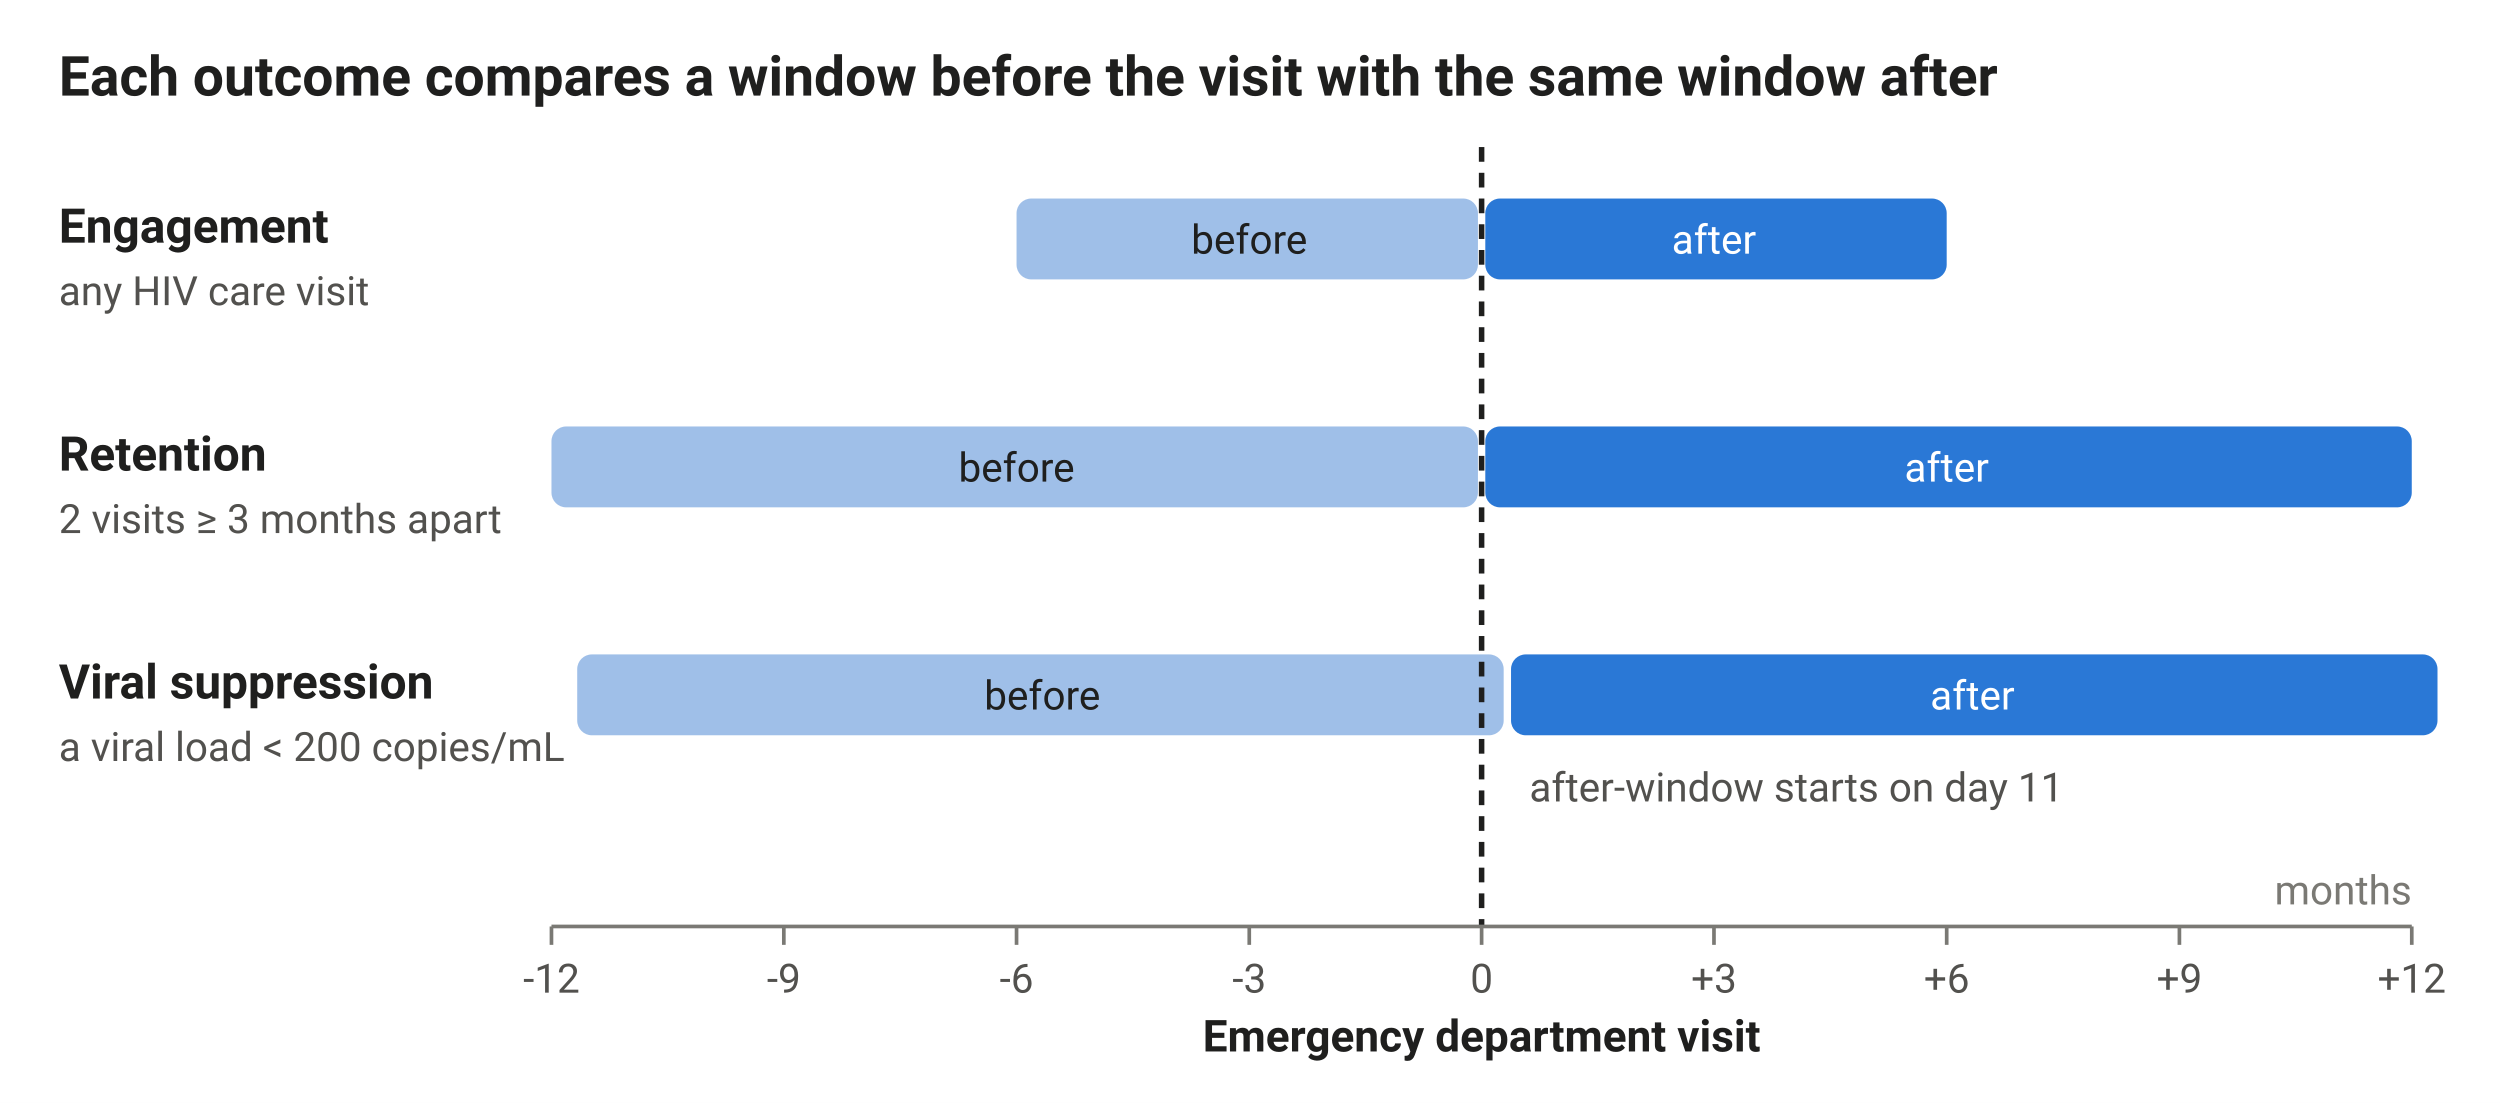
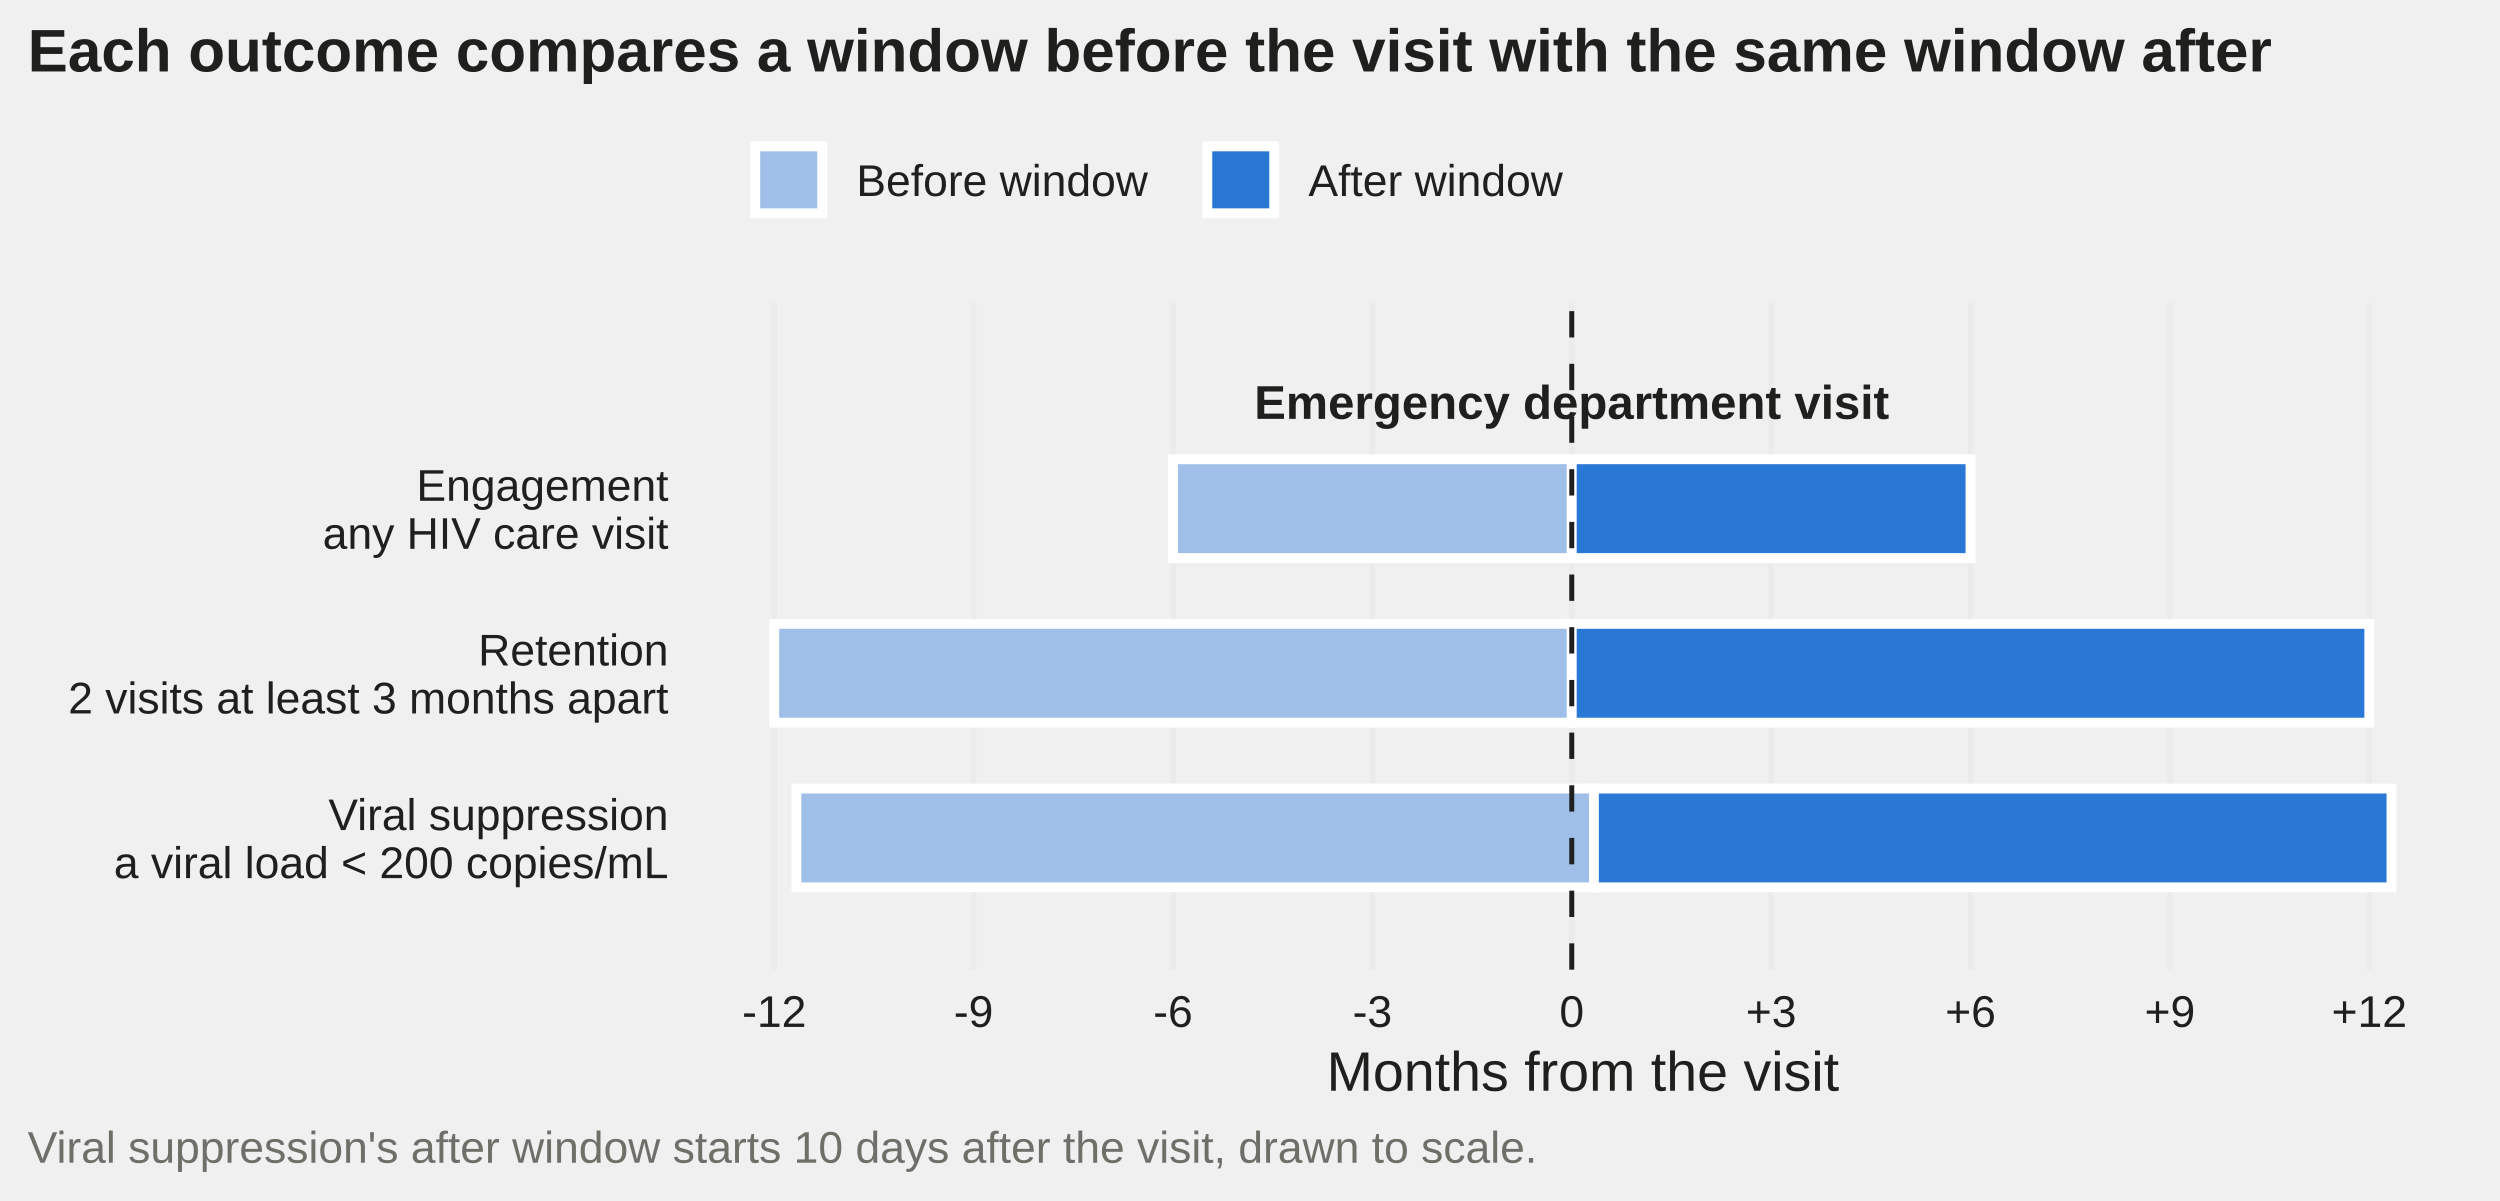
- <svg xmlns="http://www.w3.org/2000/svg" viewBox="0 0 680 300" width="680" height="300" role="img" aria-labelledby="f2-title f2-desc" font-family="system-ui, -apple-system, 'Segoe UI', Roboto, Helvetica, Arial, sans-serif">
-   <rect width="100%" height="100%" fill="#ffffff" />
-   <text x="16.0" y="26.0" font-size="15" fill="#1f1f1e" text-anchor="start" font-weight="600">Each outcome compares a window before the visit with the same window after</text>
-   <text x="16.0" y="66.0" font-size="13" fill="#1f1f1e" text-anchor="start" font-weight="600">Engagement</text>
-   <text x="16.0" y="83.0" font-size="11" fill="#52514e" text-anchor="start" font-weight="normal">any HIV care visit</text>
-   <rect x="276.5" y="54.0" width="125.5" height="22.0" rx="4" fill="#9fbfe8" stroke="none" />
-   <rect x="404.0" y="54.0" width="125.5" height="22.0" rx="4" fill="#2a78d6" stroke="none" />
-   <text x="339.8" y="69.0" font-size="11" fill="#1f1f1e" text-anchor="middle" font-weight="normal">before</text>
-   <text x="466.2" y="69.0" font-size="11" fill="#ffffff" text-anchor="middle" font-weight="normal">after</text>
-   <text x="16.0" y="128.0" font-size="13" fill="#1f1f1e" text-anchor="start" font-weight="600">Retention</text>
-   <text x="16.0" y="145.0" font-size="11" fill="#52514e" text-anchor="start" font-weight="normal">2 visits ≥ 3 months apart</text>
-   <rect x="150.0" y="116.0" width="252.0" height="22.0" rx="4" fill="#9fbfe8" stroke="none" />
-   <rect x="404.0" y="116.0" width="252.0" height="22.0" rx="4" fill="#2a78d6" stroke="none" />
-   <text x="276.5" y="131.0" font-size="11" fill="#1f1f1e" text-anchor="middle" font-weight="normal">before</text>
-   <text x="529.5" y="131.0" font-size="11" fill="#ffffff" text-anchor="middle" font-weight="normal">after</text>
-   <text x="16.0" y="190.0" font-size="13" fill="#1f1f1e" text-anchor="start" font-weight="600">Viral suppression</text>
-   <text x="16.0" y="207.0" font-size="11" fill="#52514e" text-anchor="start" font-weight="normal">a viral load &lt; 200 copies/mL</text>
-   <rect x="157.0" y="178.0" width="252.0" height="22.0" rx="4" fill="#9fbfe8" stroke="none" />
-   <rect x="411.0" y="178.0" width="252.0" height="22.0" rx="4" fill="#2a78d6" stroke="none" />
-   <text x="283.5" y="193.0" font-size="11" fill="#1f1f1e" text-anchor="middle" font-weight="normal">before</text>
-   <text x="536.5" y="193.0" font-size="11" fill="#ffffff" text-anchor="middle" font-weight="normal">after</text>
-   <text x="416.0" y="218.0" font-size="11" fill="#52514e" text-anchor="start" font-weight="normal">after-window starts on day 11</text>
-   <line x1="403.0" y1="40.0" x2="403.0" y2="252.0" stroke="#1f1f1e" stroke-width="1.5" stroke-dasharray="4 3" />
-   <text x="403.0" y="286.0" font-size="12" fill="#1f1f1e" text-anchor="middle" font-weight="600">Emergency department visit</text>
-   <line x1="150.0" y1="252.0" x2="656.0" y2="252.0" stroke="#7a7974" stroke-width="1" />
-   <line x1="150.0" y1="252.0" x2="150.0" y2="257.0" stroke="#7a7974" stroke-width="1" />
-   <text x="150.0" y="270.0" font-size="11" fill="#52514e" text-anchor="middle" font-weight="normal">-12</text>
-   <line x1="213.2" y1="252.0" x2="213.2" y2="257.0" stroke="#7a7974" stroke-width="1" />
-   <text x="213.2" y="270.0" font-size="11" fill="#52514e" text-anchor="middle" font-weight="normal">-9</text>
-   <line x1="276.5" y1="252.0" x2="276.5" y2="257.0" stroke="#7a7974" stroke-width="1" />
-   <text x="276.5" y="270.0" font-size="11" fill="#52514e" text-anchor="middle" font-weight="normal">-6</text>
-   <line x1="339.8" y1="252.0" x2="339.8" y2="257.0" stroke="#7a7974" stroke-width="1" />
-   <text x="339.8" y="270.0" font-size="11" fill="#52514e" text-anchor="middle" font-weight="normal">-3</text>
-   <line x1="403.0" y1="252.0" x2="403.0" y2="257.0" stroke="#7a7974" stroke-width="1" />
-   <text x="403.0" y="270.0" font-size="11" fill="#52514e" text-anchor="middle" font-weight="normal">0</text>
-   <line x1="466.2" y1="252.0" x2="466.2" y2="257.0" stroke="#7a7974" stroke-width="1" />
-   <text x="466.2" y="270.0" font-size="11" fill="#52514e" text-anchor="middle" font-weight="normal">+3</text>
-   <line x1="529.5" y1="252.0" x2="529.5" y2="257.0" stroke="#7a7974" stroke-width="1" />
-   <text x="529.5" y="270.0" font-size="11" fill="#52514e" text-anchor="middle" font-weight="normal">+6</text>
-   <line x1="592.8" y1="252.0" x2="592.8" y2="257.0" stroke="#7a7974" stroke-width="1" />
-   <text x="592.8" y="270.0" font-size="11" fill="#52514e" text-anchor="middle" font-weight="normal">+9</text>
-   <line x1="656.0" y1="252.0" x2="656.0" y2="257.0" stroke="#7a7974" stroke-width="1" />
-   <text x="656.0" y="270.0" font-size="11" fill="#52514e" text-anchor="middle" font-weight="normal">+12</text>
-   <text x="656.0" y="246.0" font-size="11" fill="#7a7974" text-anchor="end" font-weight="normal">months</text>
+ <svg xmlns="http://www.w3.org/2000/svg" class="svglite" width="540.00pt" height="259.20pt" viewBox="0 0 540.00 259.20">
+   <defs>
+     <style type="text/css">
+     .svglite line, .svglite polyline, .svglite polygon, .svglite path, .svglite rect, .svglite circle {
+       fill: none;
+       stroke: #000000;
+       stroke-linecap: round;
+       stroke-linejoin: round;
+       stroke-miterlimit: 10.00;
+     }
+     .svglite text {
+       white-space: pre;
+     }
+   </style>
+   </defs>
+   <rect width="100%" height="100%" style="stroke: none; fill: none;" />
+   <defs>
+     <clipPath id="cpMC4wMHw1NDAuMDB8MC4wMHwyNTkuMjA=">
+       <rect x="0.00" y="0.00" width="540.00" height="259.20" />
+     </clipPath>
+   </defs>
+   <g clip-path="url(#cpMC4wMHw1NDAuMDB8MC4wMHwyNTkuMjA=)">
+ </g>
+   <defs>
+     <clipPath id="cpMTQ5Ljc3fDUzNC4wMnw2NS40MXwyMDkuNDU=">
+       <rect x="149.77" y="65.41" width="384.25" height="144.04" />
+     </clipPath>
+   </defs>
+   <g clip-path="url(#cpMTQ5Ljc3fDUzNC4wMnw2NS40MXwyMDkuNDU=)">
+     <polyline points="167.24,209.45 167.24,65.41 " style="stroke-width: 1.16; stroke: #EBEBEB; stroke-linecap: butt;" />
+     <polyline points="210.30,209.45 210.30,65.41 " style="stroke-width: 1.16; stroke: #EBEBEB; stroke-linecap: butt;" />
+     <polyline points="253.37,209.45 253.37,65.41 " style="stroke-width: 1.16; stroke: #EBEBEB; stroke-linecap: butt;" />
+     <polyline points="296.44,209.45 296.44,65.41 " style="stroke-width: 1.16; stroke: #EBEBEB; stroke-linecap: butt;" />
+     <polyline points="339.50,209.45 339.50,65.41 " style="stroke-width: 1.16; stroke: #EBEBEB; stroke-linecap: butt;" />
+     <polyline points="382.57,209.45 382.57,65.41 " style="stroke-width: 1.16; stroke: #EBEBEB; stroke-linecap: butt;" />
+     <polyline points="425.64,209.45 425.64,65.41 " style="stroke-width: 1.16; stroke: #EBEBEB; stroke-linecap: butt;" />
+     <polyline points="468.70,209.45 468.70,65.41 " style="stroke-width: 1.16; stroke: #EBEBEB; stroke-linecap: butt;" />
+     <polyline points="511.77,209.45 511.77,65.41 " style="stroke-width: 1.16; stroke: #EBEBEB; stroke-linecap: butt;" />
+     <rect x="253.37" y="99.20" width="86.13" height="21.34" style="stroke-width: 2.13; stroke: #FFFFFF; stroke-linecap: butt; stroke-linejoin: miter; fill: #9FBFE8;" />
+     <rect x="339.50" y="99.20" width="86.13" height="21.34" style="stroke-width: 2.13; stroke: #FFFFFF; stroke-linecap: butt; stroke-linejoin: miter; fill: #2A78D6;" />
+     <rect x="167.24" y="134.76" width="172.27" height="21.34" style="stroke-width: 2.13; stroke: #FFFFFF; stroke-linecap: butt; stroke-linejoin: miter; fill: #9FBFE8;" />
+     <rect x="339.50" y="134.76" width="172.27" height="21.34" style="stroke-width: 2.13; stroke: #FFFFFF; stroke-linecap: butt; stroke-linejoin: miter; fill: #2A78D6;" />
+     <rect x="172.02" y="170.33" width="172.27" height="21.34" style="stroke-width: 2.13; stroke: #FFFFFF; stroke-linecap: butt; stroke-linejoin: miter; fill: #9FBFE8;" />
+     <rect x="344.29" y="170.33" width="172.27" height="21.34" style="stroke-width: 2.13; stroke: #FFFFFF; stroke-linecap: butt; stroke-linejoin: miter; fill: #2A78D6;" />
+     <line x1="339.50" y1="209.45" x2="339.50" y2="65.41" style="stroke-width: 1.07; stroke: #1F1F1E; stroke-dasharray: 5.69,5.69; stroke-linecap: butt;" />
+     <text x="339.50" y="90.48" text-anchor="middle" style="font-size: 10.24px; font-weight: bold;fill: #1F1F1E; font-family: &quot;Liberation Sans&quot;;" textLength="141.37px" lengthAdjust="spacingAndGlyphs">Emergency department visit</text>
+   </g>
+   <g clip-path="url(#cpMC4wMHw1NDAuMDB8MC4wMHwyNTkuMjA=)">
+     <text x="144.39" y="179.30" text-anchor="end" style="font-size: 9.60px;fill: #1F1F1E; font-family: &quot;Liberation Sans&quot;;" textLength="78.53px" lengthAdjust="spacingAndGlyphs">Viral suppression</text>
+     <text x="144.39" y="189.67" text-anchor="end" style="font-size: 9.60px;fill: #1F1F1E; font-family: &quot;Liberation Sans&quot;;" textLength="128.95px" lengthAdjust="spacingAndGlyphs">a viral load &lt; 200 copies/mL</text>
+     <text x="144.39" y="143.74" text-anchor="end" style="font-size: 9.60px;fill: #1F1F1E; font-family: &quot;Liberation Sans&quot;;" textLength="43.06px" lengthAdjust="spacingAndGlyphs">Retention</text>
+     <text x="144.39" y="154.11" text-anchor="end" style="font-size: 9.60px;fill: #1F1F1E; font-family: &quot;Liberation Sans&quot;;" textLength="138.41px" lengthAdjust="spacingAndGlyphs">2 visits at least 3 months apart</text>
+     <text x="144.39" y="108.17" text-anchor="end" style="font-size: 9.60px;fill: #1F1F1E; font-family: &quot;Liberation Sans&quot;;" textLength="56.98px" lengthAdjust="spacingAndGlyphs">Engagement</text>
+     <text x="144.39" y="118.54" text-anchor="end" style="font-size: 9.60px;fill: #1F1F1E; font-family: &quot;Liberation Sans&quot;;" textLength="79.19px" lengthAdjust="spacingAndGlyphs">any HIV care visit</text>
+     <text x="167.24" y="221.81" text-anchor="middle" style="font-size: 9.60px;fill: #1F1F1E; font-family: &quot;Liberation Sans&quot;;" textLength="14.17px" lengthAdjust="spacingAndGlyphs">-12</text>
+     <text x="210.30" y="221.81" text-anchor="middle" style="font-size: 9.60px;fill: #1F1F1E; font-family: &quot;Liberation Sans&quot;;" textLength="10.36px" lengthAdjust="spacingAndGlyphs">-9</text>
+     <text x="253.37" y="221.81" text-anchor="middle" style="font-size: 9.60px;fill: #1F1F1E; font-family: &quot;Liberation Sans&quot;;" textLength="10.36px" lengthAdjust="spacingAndGlyphs">-6</text>
+     <text x="296.44" y="221.81" text-anchor="middle" style="font-size: 9.60px;fill: #1F1F1E; font-family: &quot;Liberation Sans&quot;;" textLength="10.34px" lengthAdjust="spacingAndGlyphs">-3</text>
+     <text x="339.50" y="221.81" text-anchor="middle" style="font-size: 9.60px;fill: #1F1F1E; font-family: &quot;Liberation Sans&quot;;" textLength="6.06px" lengthAdjust="spacingAndGlyphs">0</text>
+     <text x="382.57" y="221.81" text-anchor="middle" style="font-size: 9.60px;fill: #1F1F1E; font-family: &quot;Liberation Sans&quot;;" textLength="12.28px" lengthAdjust="spacingAndGlyphs">+3</text>
+     <text x="425.64" y="221.81" text-anchor="middle" style="font-size: 9.60px;fill: #1F1F1E; font-family: &quot;Liberation Sans&quot;;" textLength="12.30px" lengthAdjust="spacingAndGlyphs">+6</text>
+     <text x="468.70" y="221.81" text-anchor="middle" style="font-size: 9.60px;fill: #1F1F1E; font-family: &quot;Liberation Sans&quot;;" textLength="12.30px" lengthAdjust="spacingAndGlyphs">+9</text>
+     <text x="511.77" y="221.81" text-anchor="middle" style="font-size: 9.60px;fill: #1F1F1E; font-family: &quot;Liberation Sans&quot;;" textLength="16.11px" lengthAdjust="spacingAndGlyphs">+12</text>
+     <text x="341.90" y="235.60" text-anchor="middle" style="font-size: 12.00px;fill: #1F1F1E; font-family: &quot;Liberation Sans&quot;;" textLength="120.12px" lengthAdjust="spacingAndGlyphs">Months from the visit</text>
+     <rect x="163.14" y="31.62" width="14.45" height="14.45" style="stroke-width: 2.13; stroke: #FFFFFF; stroke-linecap: butt; stroke-linejoin: miter; fill: #9FBFE8;" />
+     <rect x="260.78" y="31.62" width="14.45" height="14.45" style="stroke-width: 2.13; stroke: #FFFFFF; stroke-linecap: butt; stroke-linejoin: miter; fill: #2A78D6;" />
+     <text x="184.98" y="42.33" style="font-size: 9.60px;fill: #1F1F1E; font-family: &quot;Liberation Sans&quot;;" textLength="68.40px" lengthAdjust="spacingAndGlyphs">Before window</text>
+     <text x="282.62" y="42.33" style="font-size: 9.60px;fill: #1F1F1E; font-family: &quot;Liberation Sans&quot;;" textLength="60.53px" lengthAdjust="spacingAndGlyphs">After window</text>
+     <text x="5.98" y="15.44" style="font-size: 13.00px; font-weight: bold;fill: #1F1F1E; font-family: &quot;Liberation Sans&quot;;" textLength="497.65px" lengthAdjust="spacingAndGlyphs">Each outcome compares a window before the visit with the same window after</text>
+     <text x="5.98" y="251.15" style="font-size: 9.60px;fill: #6F6E69; font-family: &quot;Liberation Sans&quot;;" textLength="350.43px" lengthAdjust="spacingAndGlyphs">Viral suppression's after window starts 10 days after the visit, drawn to scale.</text>
+   </g>
</svg>
